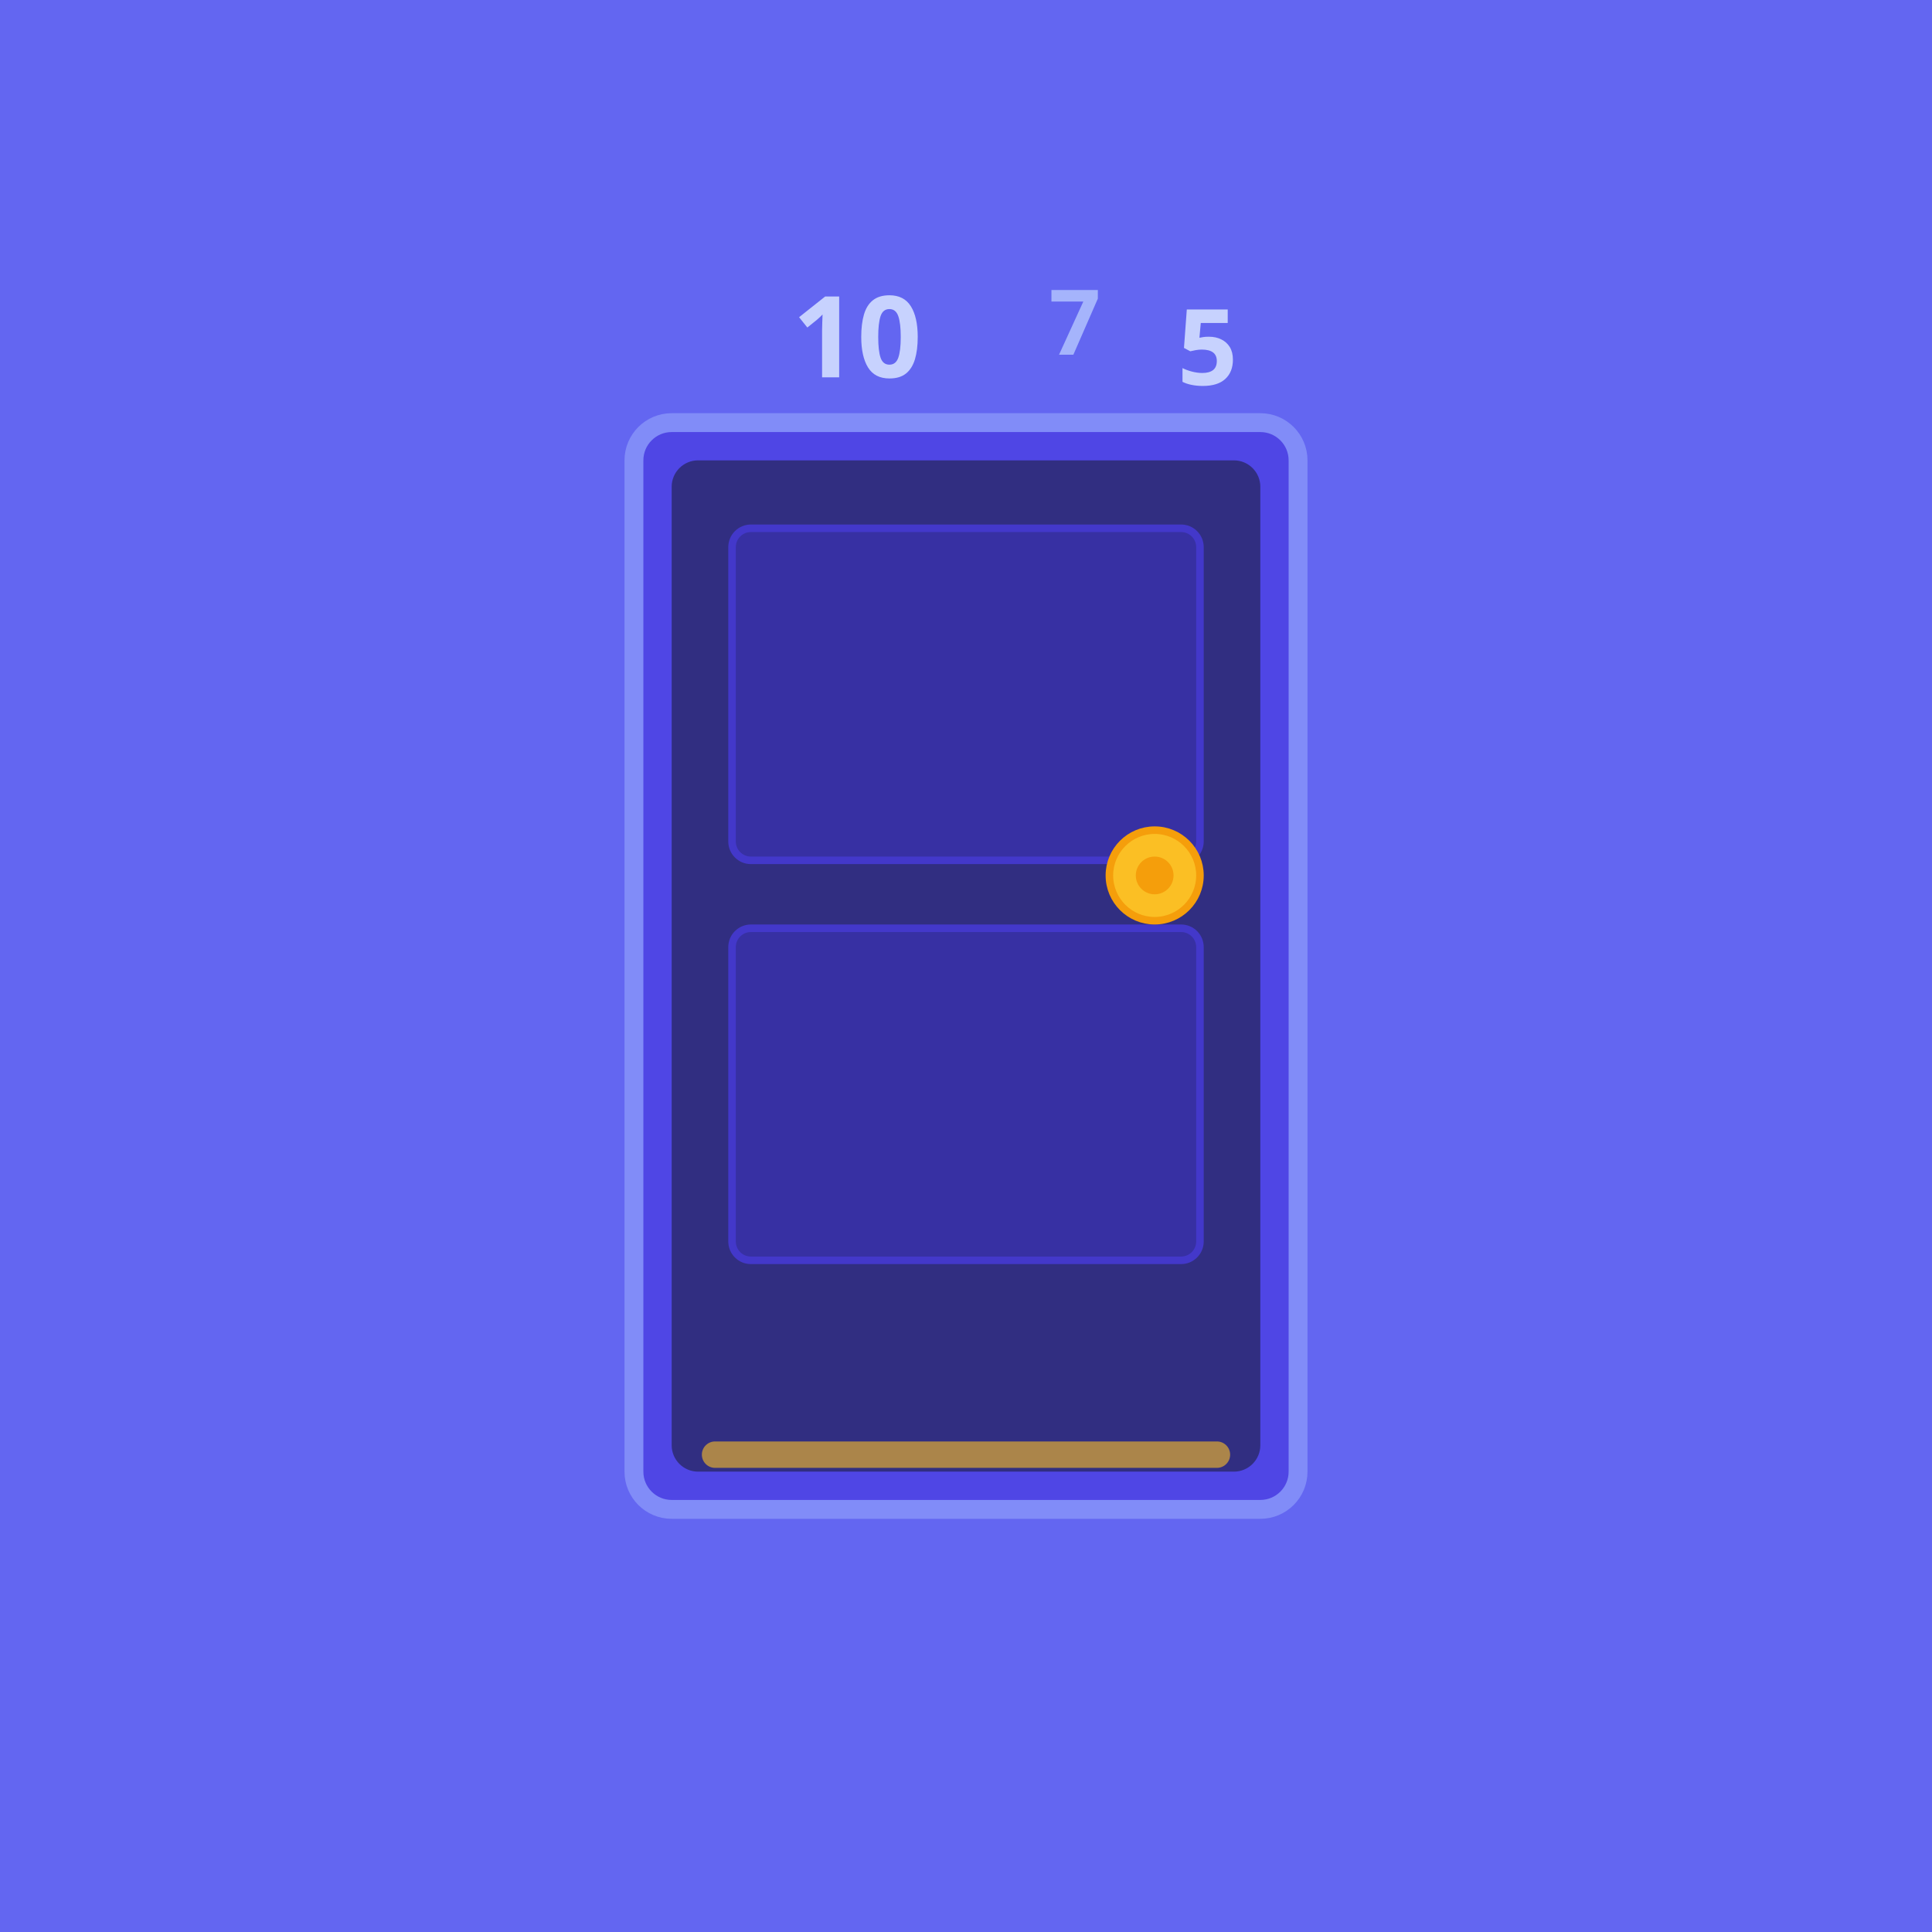
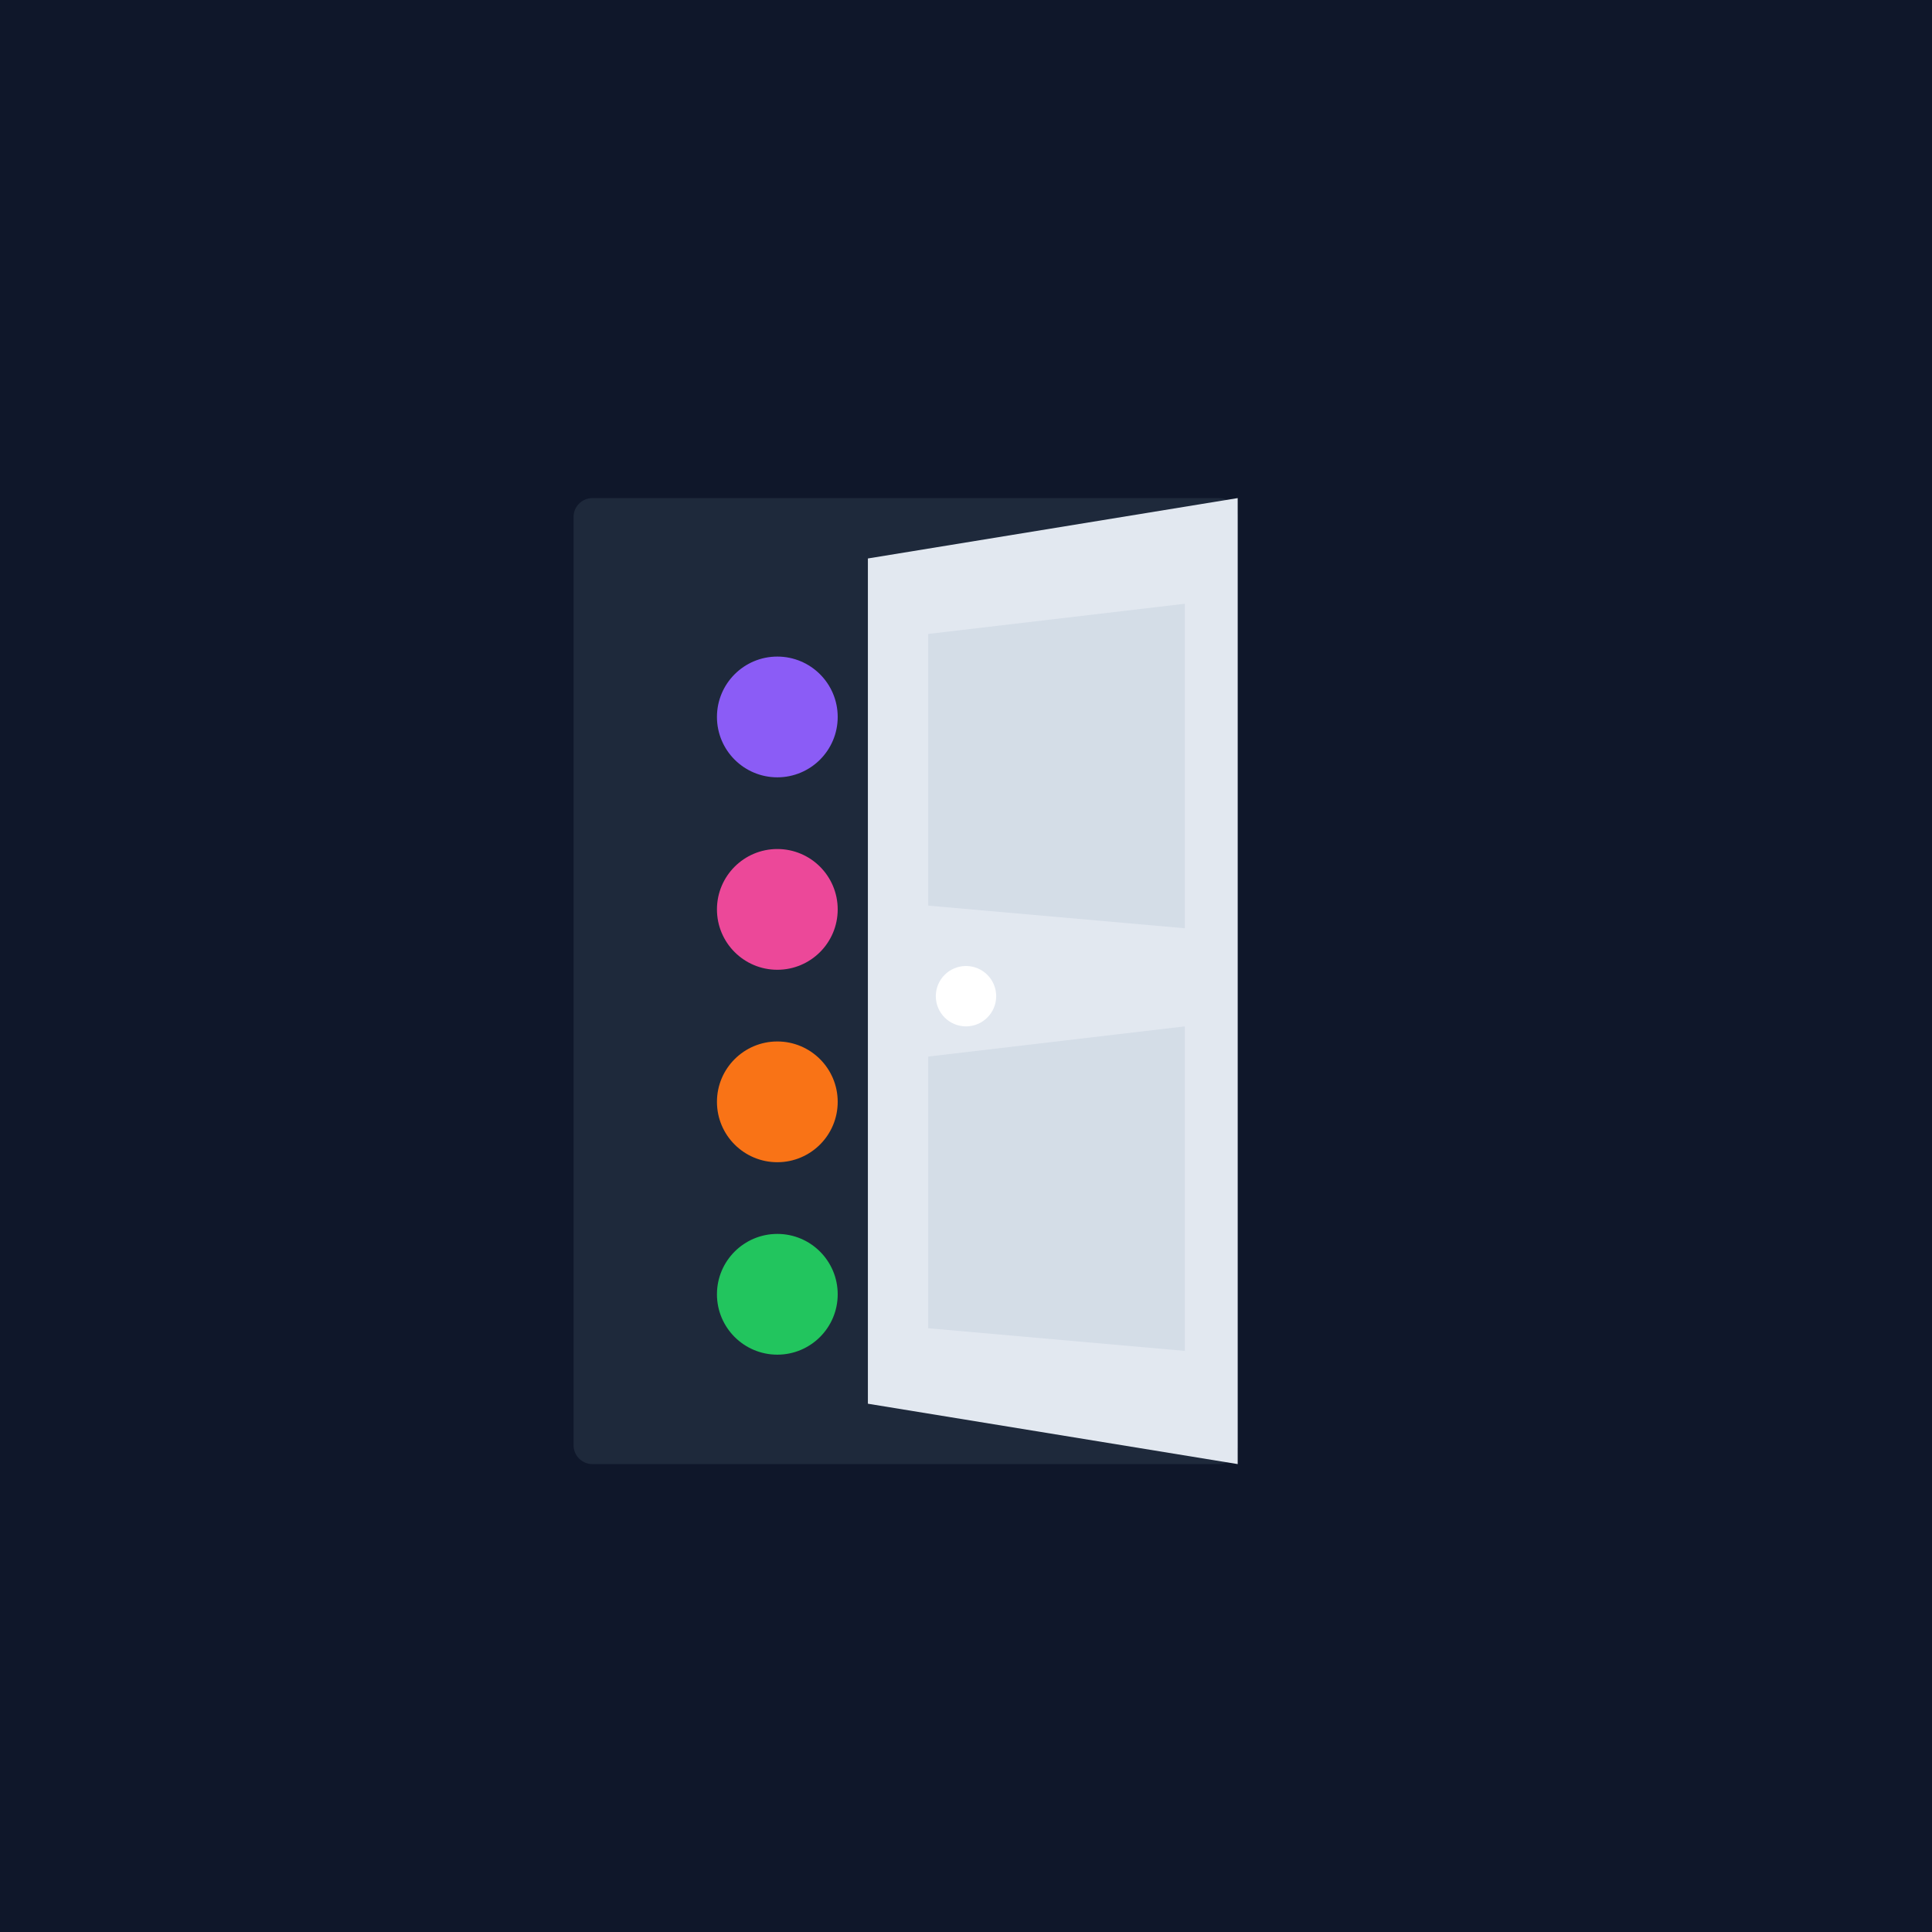
<svg xmlns="http://www.w3.org/2000/svg" viewBox="0 0 512 512" width="512" height="512">
-   <rect width="512" height="512" fill="#6366f1" />
-   <rect x="168" y="112" width="176" height="288" rx="10" fill="#4f46e5" stroke="#818cf8" stroke-width="5" />
-   <rect x="178" y="122" width="156" height="268" rx="7" fill="#312e81" />
-   <rect x="194" y="140" width="124" height="88" rx="5" fill="#3730a3" stroke="#4338ca" stroke-width="2" />
-   <rect x="194" y="246" width="124" height="88" rx="5" fill="#3730a3" stroke="#4338ca" stroke-width="2" />
-   <circle cx="306" cy="232" r="12" fill="#fbbf24" stroke="#f59e0b" stroke-width="2" />
-   <circle cx="306" cy="232" r="5" fill="#f59e0b" />
-   <text x="210" y="100" font-family="system-ui, sans-serif" font-size="30" font-weight="bold" fill="#c7d2fe">10</text>
-   <text x="278" y="94" font-family="system-ui, sans-serif" font-size="24" font-weight="bold" fill="#a5b4fc">7</text>
-   <text x="312" y="102" font-family="system-ui, sans-serif" font-size="28" font-weight="bold" fill="#c7d2fe">5</text>
-   <rect x="186" y="382" width="140" height="7" rx="3.5" fill="#fbbf24" opacity="0.6" />
+   <rect width="512" height="512" fill="#0f172a" />
+   <rect x="152" y="132" width="176" height="256" rx="5" fill="#1e293b" />
+   <circle cx="206" cy="190" r="16" fill="#8b5cf6" />
+   <circle cx="206" cy="241" r="16" fill="#ec4899" />
+   <circle cx="206" cy="292" r="16" fill="#f97316" />
+   <circle cx="206" cy="343" r="16" fill="#22c55e" />
+   <path d="M328 132 L328 388 L230 372 L230 148 Z" fill="#e2e8f0" />
+   <path d="M314 160 L314 246 L246 240 L246 168 Z" fill="#cbd5e1" opacity="0.6" />
+   <path d="M314 272 L314 358 L246 352 L246 280 Z" fill="#cbd5e1" opacity="0.6" />
+   <circle cx="256" cy="264" r="8" fill="#ffffff" />
</svg>
